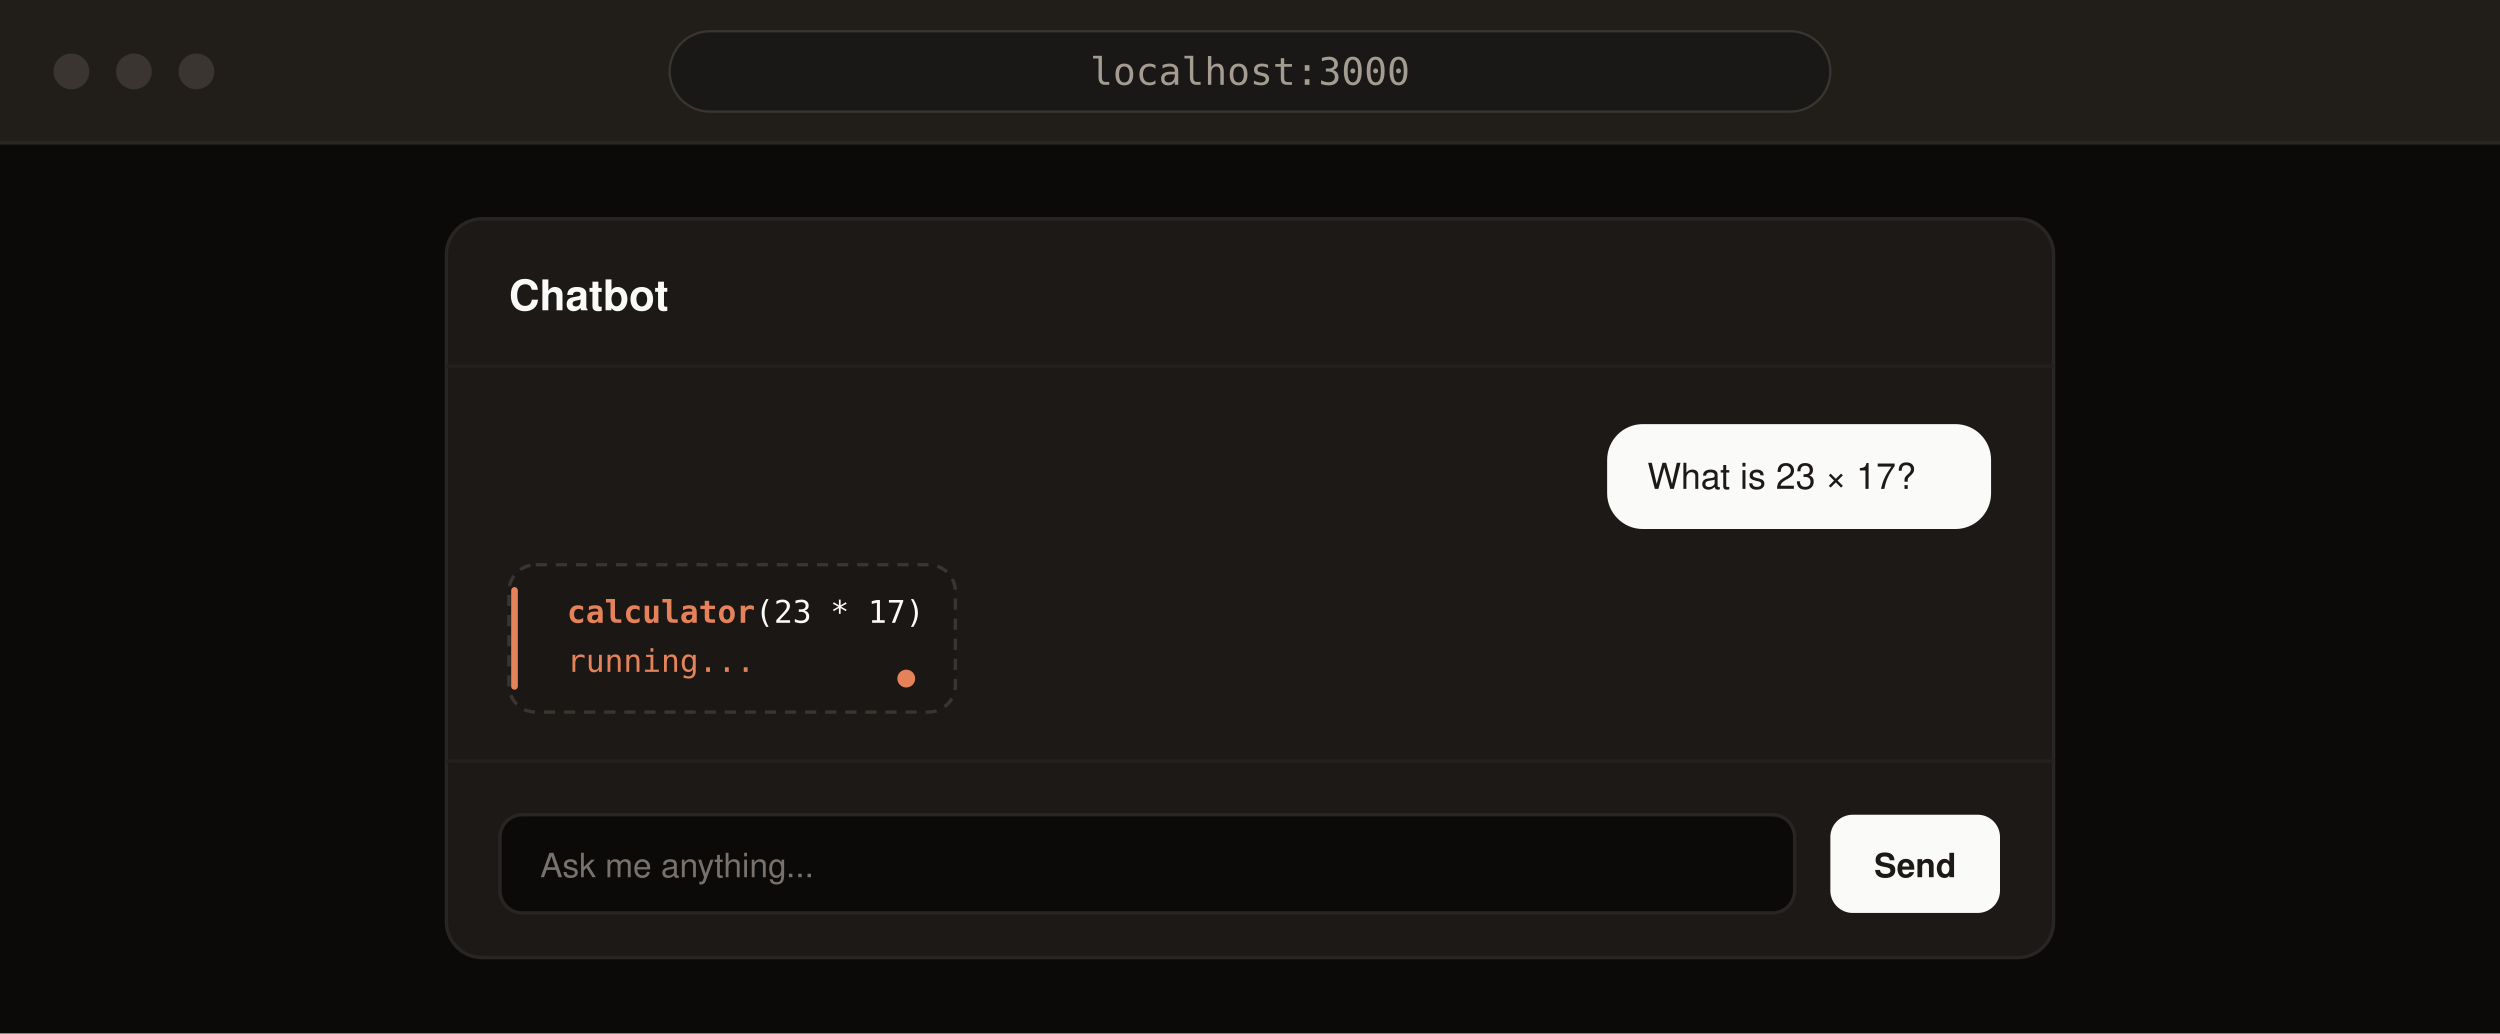
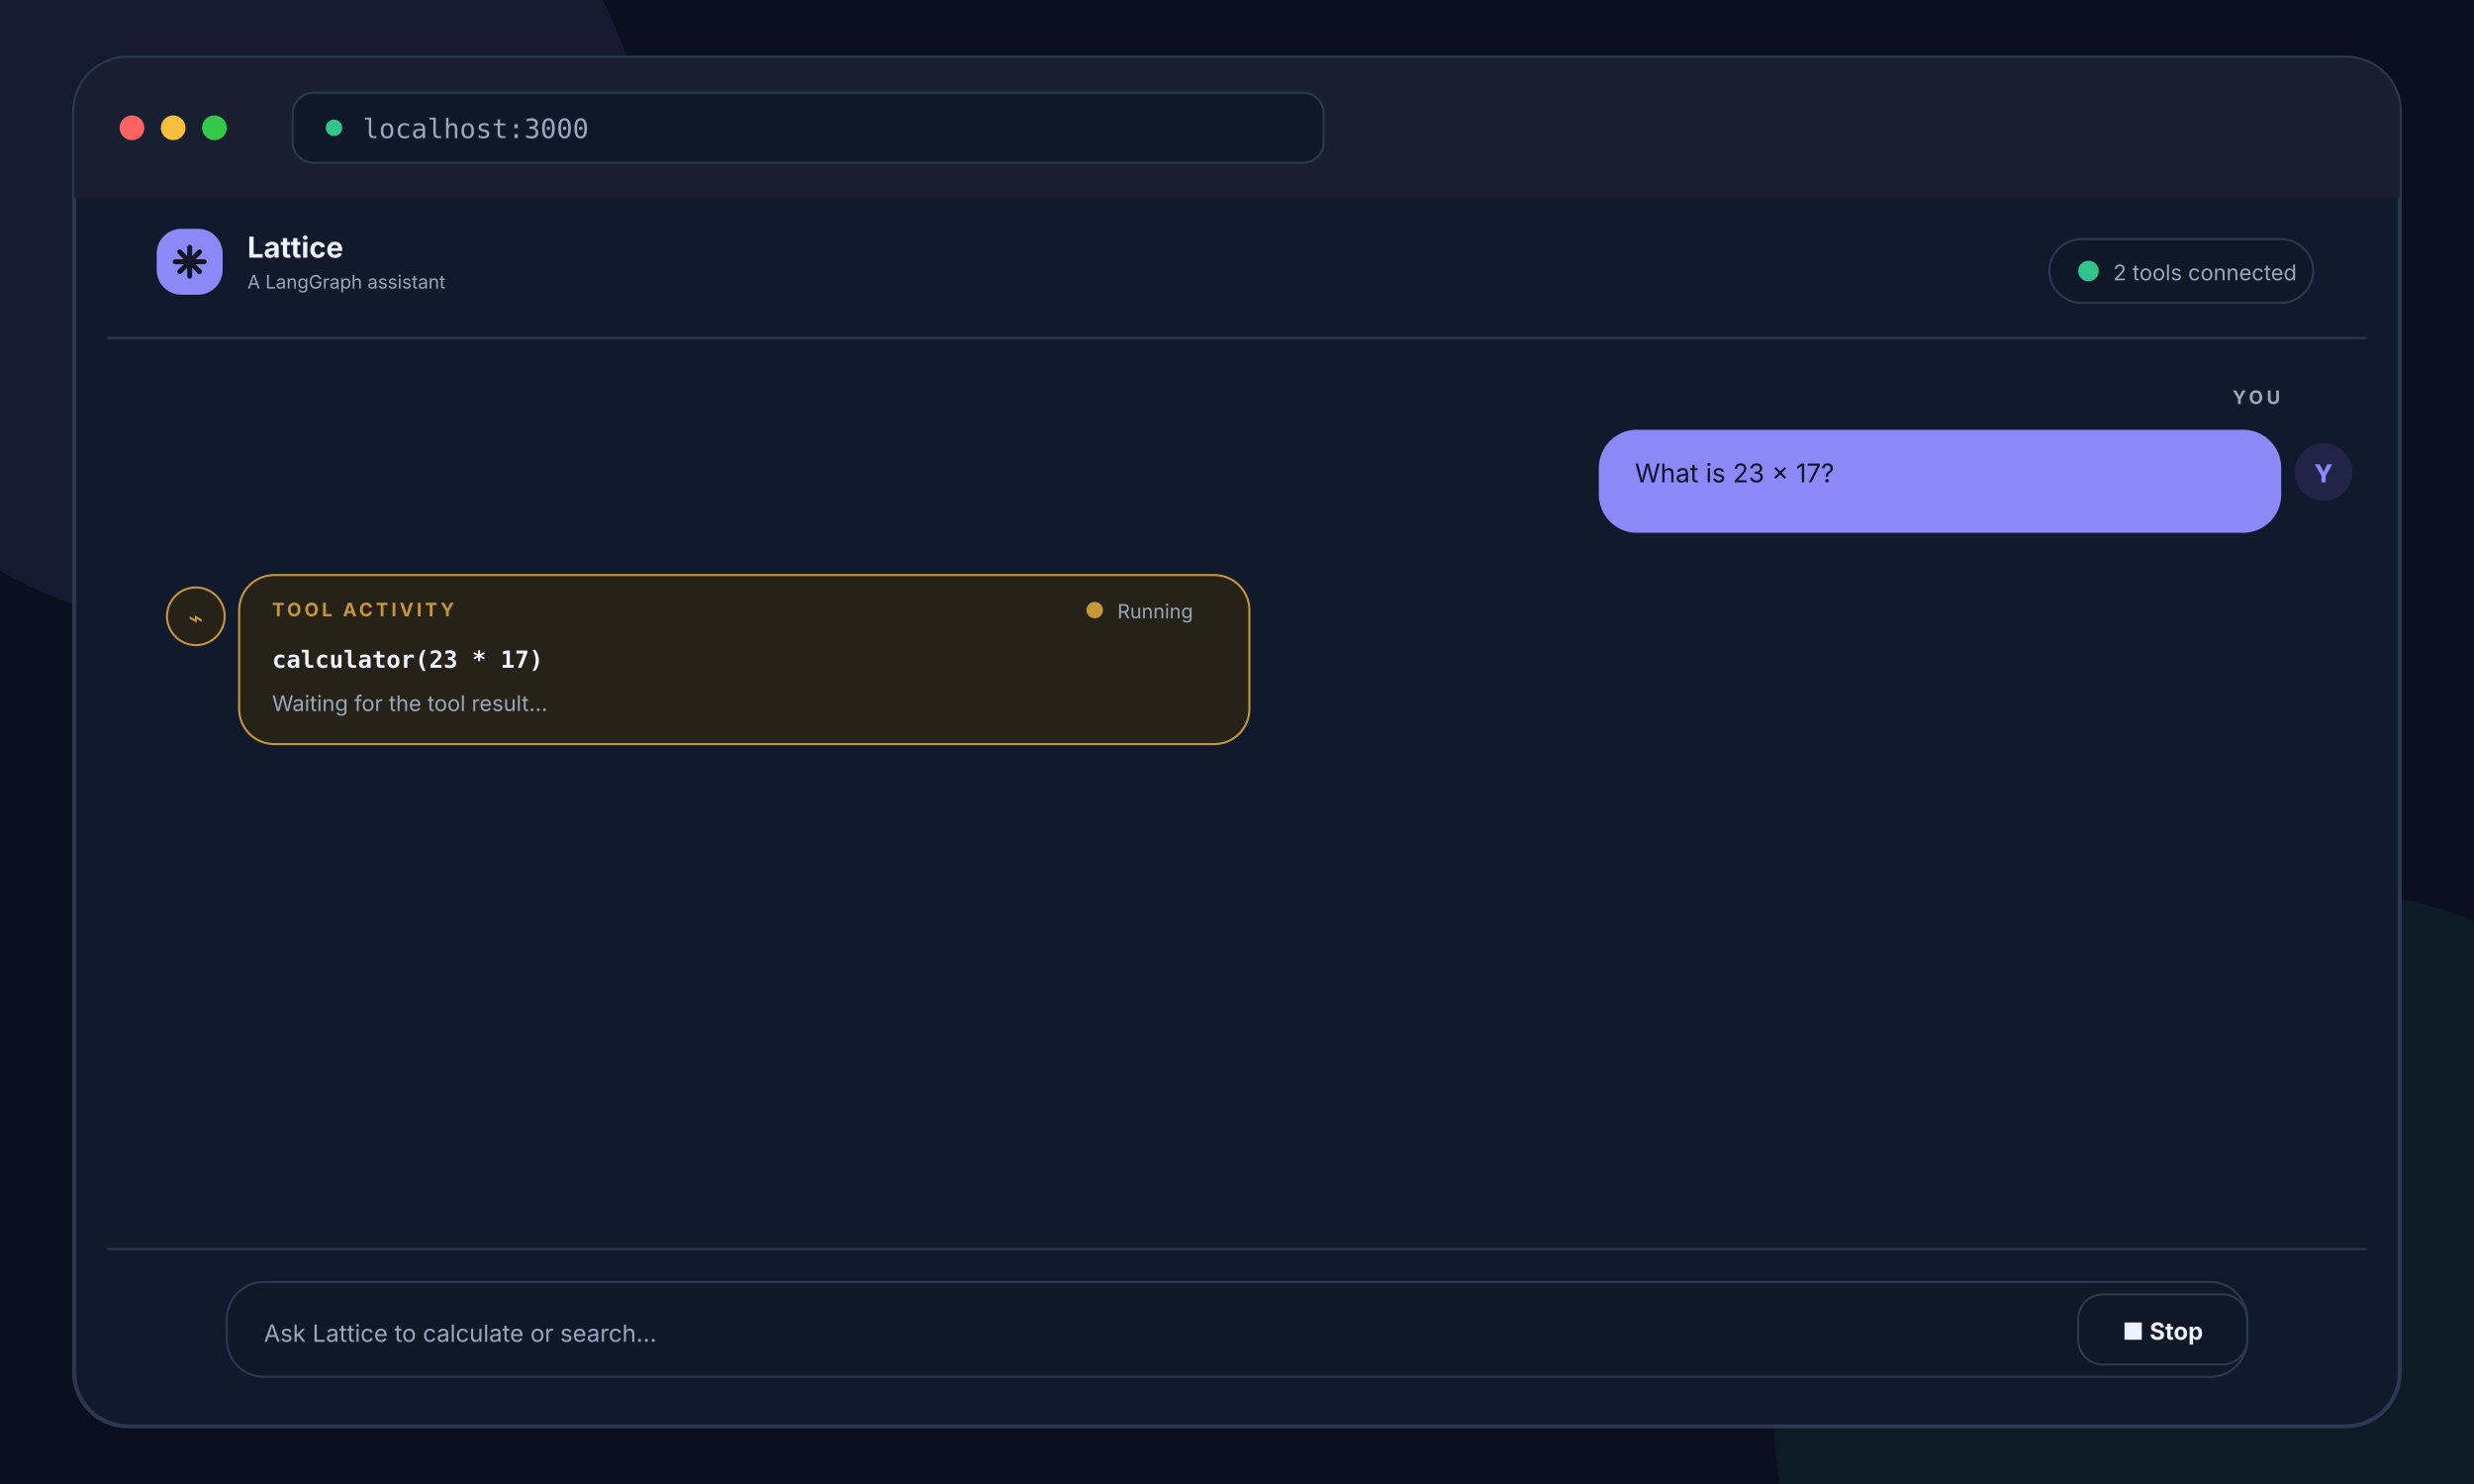
- <svg xmlns="http://www.w3.org/2000/svg" width="1120" height="463" viewBox="0 0 1120 463" font-family="-apple-system, 'Segoe UI', Helvetica, Arial, sans-serif">
-   <rect width="1120" height="463" fill="#0c0a09" />
-   <rect x="0" y="0" width="1120" height="64" fill="#211e1a" />
-   <line x1="0" y1="64" x2="1120" y2="64" stroke="#2b2723" stroke-width="1.5" />
-   <circle cx="32" cy="32" r="8" fill="#3a3530" />
-   <circle cx="60" cy="32" r="8" fill="#3a3530" />
-   <circle cx="88" cy="32" r="8" fill="#3a3530" />
-   <rect x="300" y="14" width="520" height="36" rx="18" fill="#1a1816" stroke="#3a3530" />
-   <text x="560" y="38" font-family="'SF Mono', Menlo, Consolas, monospace" font-size="17" fill="#a49c90" text-anchor="middle">localhost:3000</text>
-   <rect x="200" y="98" width="720" height="331" rx="16" fill="#1c1917" stroke="#292524" stroke-width="1.5" />
-   <text x="228" y="139" font-family="-apple-system, 'Segoe UI', Helvetica, Arial, sans-serif" font-size="19" font-weight="700" fill="#fafaf9">Chatbot</text>
-   <line x1="200" y1="164" x2="920" y2="164" stroke="#242020" stroke-width="1.5" />
-   <rect x="720" y="190" width="172" height="47" rx="16" fill="#fafaf9" />
-   <text x="738" y="219" font-family="-apple-system, 'Segoe UI', Helvetica, Arial, sans-serif" font-size="16" fill="#1c1917">What is 23 × 17?</text>
-   <rect x="228" y="253" width="200" height="66" rx="12" fill="#1a1715" stroke="#3a3530" stroke-width="1.5" stroke-dasharray="5 4" />
-   <rect x="229" y="263" width="3" height="46" rx="1.5" fill="#e5825a" />
-   <text x="254" y="279" font-family="'SF Mono', Menlo, Consolas, monospace" font-size="14" fill="#fafaf9">
-     <tspan font-weight="700" fill="#e5825a">calculator</tspan>(23 * 17)</text>
-   <text x="254" y="301" font-family="'SF Mono', Menlo, Consolas, monospace" font-size="14" fill="#e5825a">running...</text>
-   <circle cx="406" cy="304" r="4" fill="#e5825a" />
-   <line x1="200" y1="341" x2="920" y2="341" stroke="#242020" stroke-width="1.5" />
-   <rect x="224" y="365" width="580" height="44" rx="10" fill="#0c0a09" stroke="#292524" stroke-width="1.5" />
-   <text x="242" y="393" font-family="-apple-system, 'Segoe UI', Helvetica, Arial, sans-serif" font-size="15" fill="#78716c">Ask me anything...</text>
-   <rect x="820" y="365" width="76" height="44" rx="10" fill="#fafaf9" />
-   <text x="858" y="393" font-family="-apple-system, 'Segoe UI', Helvetica, Arial, sans-serif" font-size="15" font-weight="700" fill="#1c1917" text-anchor="middle">Send</text>
+ <svg xmlns="http://www.w3.org/2000/svg" width="1200" height="720" viewBox="0 0 1200 720" role="img" aria-labelledby="title desc">
+   <rect width="1200" height="720" fill="#0a1020" />
+   <circle cx="105" cy="95" r="210" fill="#8b88f8" opacity=".08" />
+   <circle cx="1110" cy="680" r="250" fill="#31c48d" opacity=".06" />
+   <rect x="36" y="28" width="1128" height="664" rx="26" fill="#111a2d" stroke="#2c3850" stroke-width="2" />
+   <path d="M36 54c0-14.4 11.6-26 26-26h1076c14.4 0 26 11.6 26 26v42H36V54Z" fill="#171f31" />
+   <circle cx="64" cy="62" r="6" fill="#ff635f" />
+   <circle cx="84" cy="62" r="6" fill="#f5be3d" />
+   <circle cx="104" cy="62" r="6" fill="#35c94a" />
+   <rect x="142" y="45" width="500" height="34" rx="10" fill="#0f1829" stroke="#2c3850" />
+   <circle cx="162" cy="62" r="4" fill="#31c48d" />
+   <text x="176" y="67" fill="#9aa6bd" font-family="ui-monospace, SFMono-Regular, Menlo, monospace" font-size="13">localhost:3000</text>
+   <rect x="52" y="96" width="1096" height="580" fill="#111a2d" />
+   <line x1="52" y1="164" x2="1148" y2="164" stroke="#2c3850" />
+   <rect x="76" y="111" width="32" height="32" rx="12" fill="#8b88f8" />
+   <path d="M 84.96 127h14.08M92 119.96v14.08M87.2 122.2l9.6 9.6M96.8 122.2l-9.6 9.6" stroke="#10152a" stroke-width="2.4" stroke-linecap="round" />
+   <text x="120" y="125" fill="#eef2ff" font-family="Inter, -apple-system, sans-serif" font-size="14" font-weight="700">Lattice</text>
+   <text x="120" y="140" fill="#9aa6bd" font-family="Inter, -apple-system, sans-serif" font-size="9">A LangGraph assistant</text>
+   <rect x="994" y="116" width="128" height="31" rx="16" fill="#0f1829" stroke="#2c3850" />
+   <circle cx="1013" cy="131.5" r="5" fill="#31c48d" />
+   <text x="1025" y="136" fill="#9aa6bd" font-family="Inter, -apple-system, sans-serif" font-size="10.5">2 tools connected</text>
+   <text x="1106" y="196" fill="#9aa6bd" font-family="Inter, -apple-system, sans-serif" font-size="9" font-weight="700" letter-spacing="1.7" text-anchor="end">YOU</text>
+   <rect x="776" y="209" width="330" height="49" rx="18" fill="#8b88f8" stroke="#8b88f8" />
+   <text x="793" y="234" fill="#10152a" font-family="Inter, -apple-system, BlinkMacSystemFont, 'Segoe UI', sans-serif" font-size="12.5" font-weight="400" text-anchor="start">What is 23 × 17?</text>
+   <circle cx="1127" cy="229" r="14" fill="#202548" />
+   <text x="1127" y="234" fill="#8b88f8" font-family="Inter, sans-serif" font-size="12" font-weight="800" text-anchor="middle">Y</text>
+   <rect x="116" y="279" width="490" height="82" rx="17" fill="#262217" stroke="#c69736" />
+   <circle cx="95" cy="299" r="14" fill="#262217" stroke="#c69736" />
+   <text x="95" y="304" fill="#c69736" font-family="Inter, sans-serif" font-size="12" font-weight="800" text-anchor="middle">⌁</text>
+   <text x="132" y="299" fill="#c69736" font-family="Inter, sans-serif" font-size="9" font-weight="750" letter-spacing="1.5">TOOL ACTIVITY</text>
+   <circle cx="531" cy="296" r="4" fill="#c69736" />
+   <text x="542" y="300" fill="#9aa6bd" font-family="Inter, sans-serif" font-size="9.5">Running</text>
+   <text x="132" y="324" fill="#eef2ff" font-family="ui-monospace, SFMono-Regular, monospace" font-size="11.5" font-weight="650">calculator(23 * 17)</text>
+   <text x="132" y="345" fill="#9aa6bd" font-family="Inter, sans-serif" font-size="10.5">Waiting for the tool result…</text>
+   <line x1="52" y1="606" x2="1148" y2="606" stroke="#2c3850" />
+   <g>
+     <rect x="110" y="622" width="980" height="46" rx="18" fill="#0f1829" stroke="#2c3850" />
+     <text x="128" y="651" fill="#9aa6bd" font-family="Inter, -apple-system, sans-serif" font-size="11.5">Ask Lattice to calculate or search…</text>
+     <rect x="1008" y="628" width="82" height="34" rx="12" fill="#0f1829" stroke="#2c3850" />
+     <text x="1049" y="650" fill="#eef2ff" font-family="Inter, -apple-system, sans-serif" font-size="11.5" font-weight="650" text-anchor="middle">■  Stop</text>
+   </g>
</svg>
